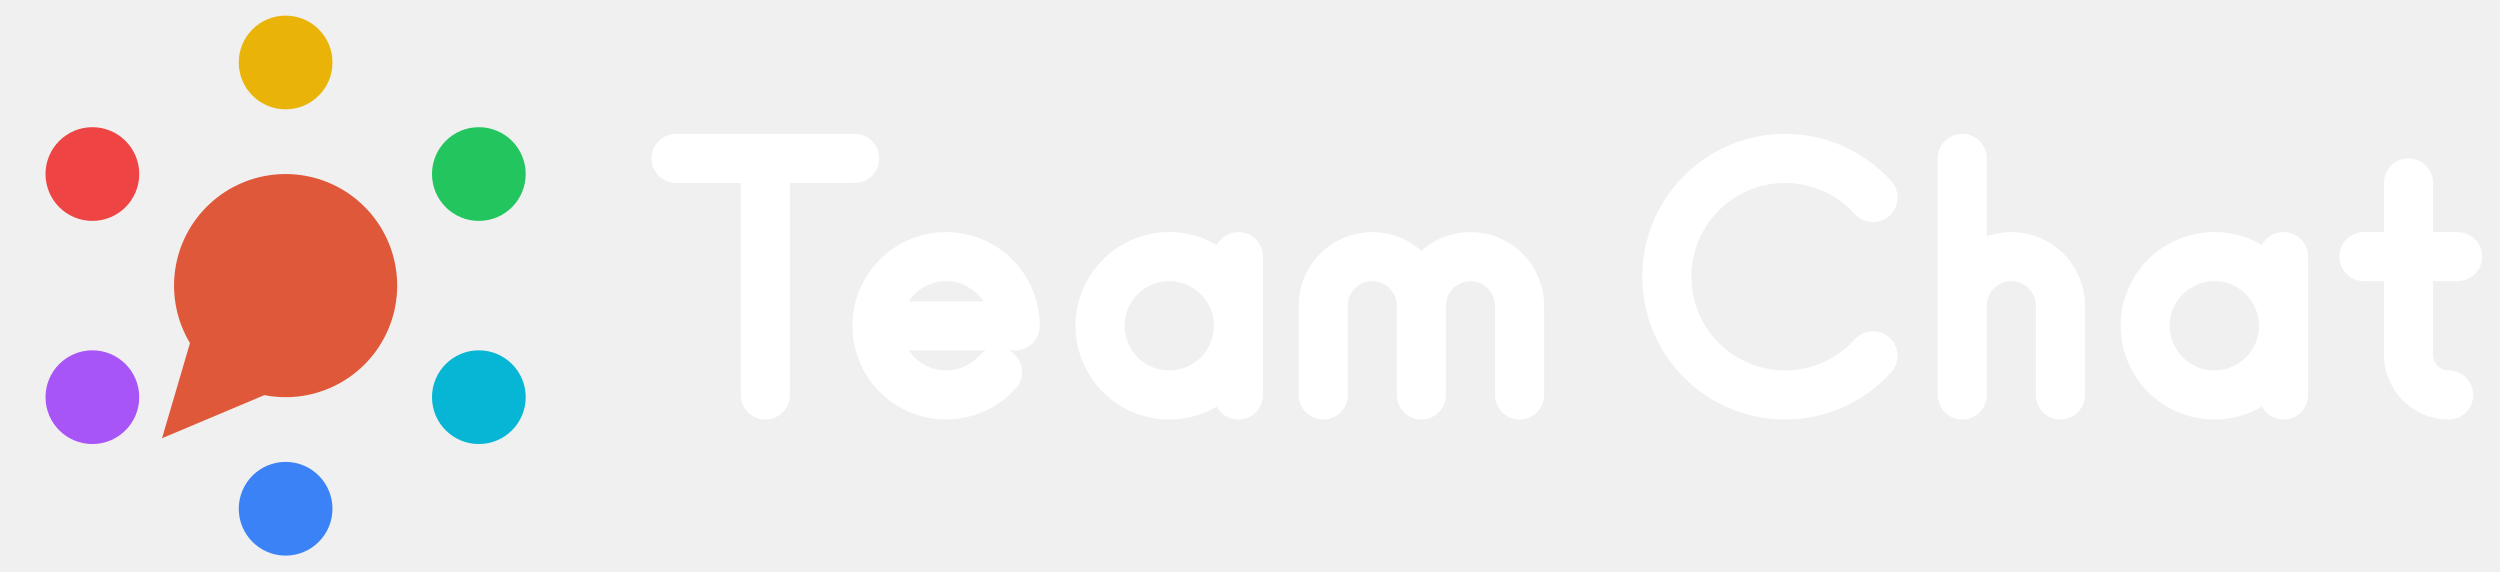
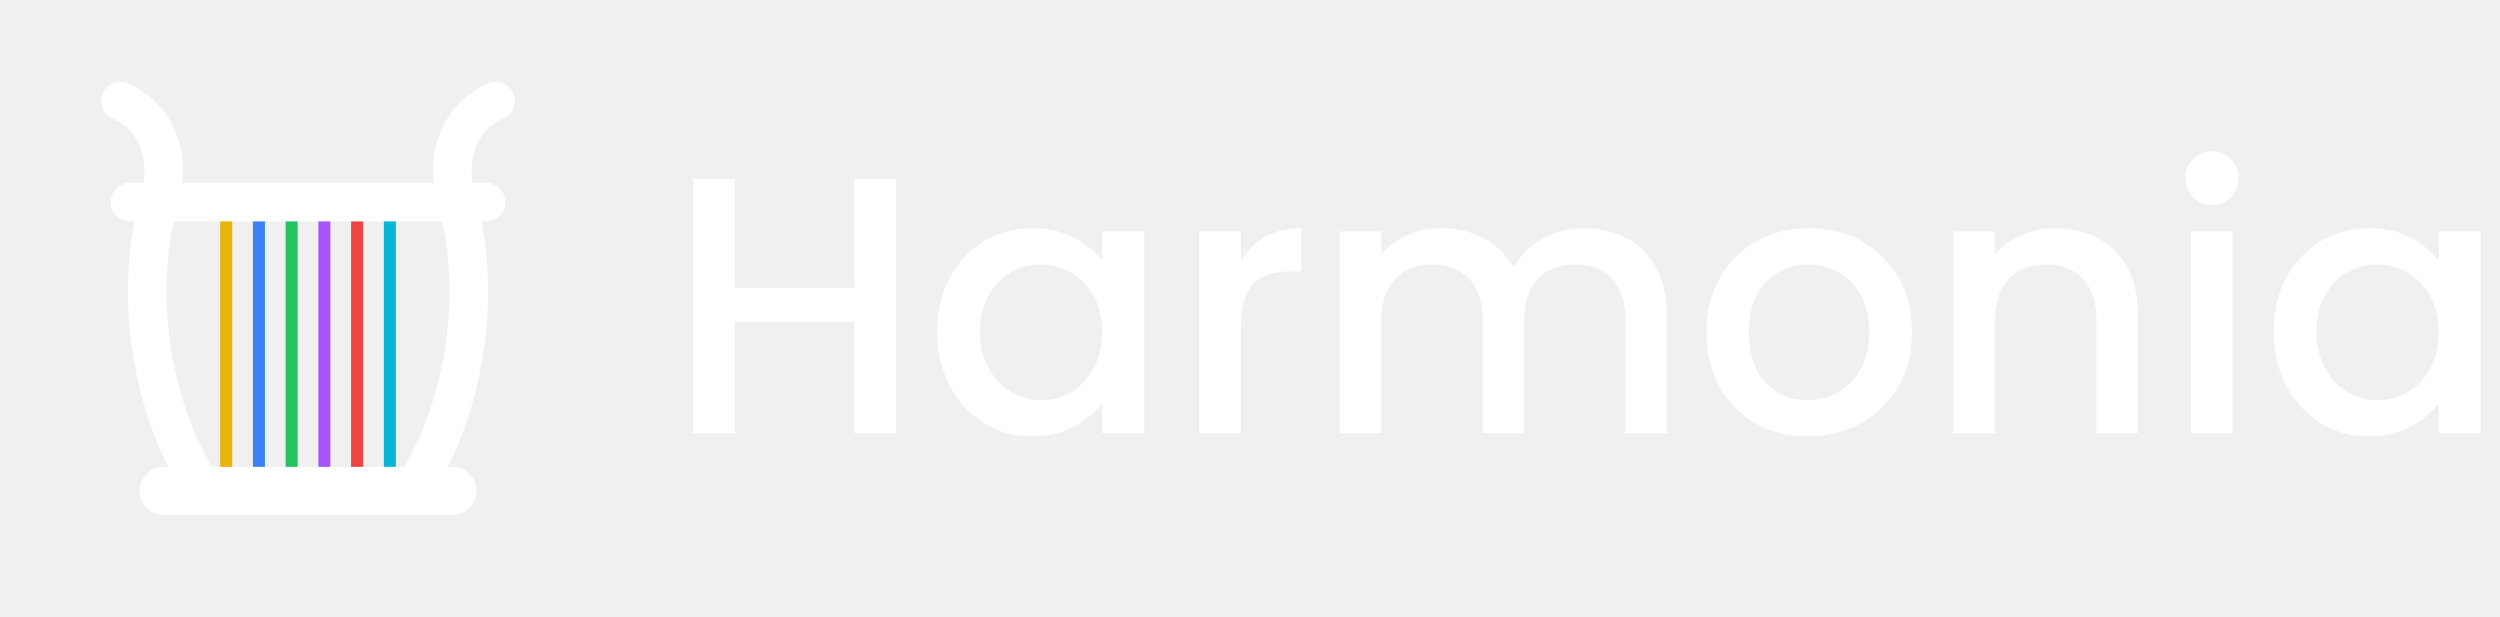
- <svg xmlns="http://www.w3.org/2000/svg" viewBox="0 0 1120.39 256" width="1120.39" height="256" role="img">
-   <path fill="#E0583A" d="M85.14 153.75 L72.62 196.39 L118.46 177.08 A50 50 0 1 0 85.14 153.75 Z" />
-   <path fill="#EAB308" d="M149 28 A21 21 0 1 1 107 28 A21 21 0 1 1 149 28 Z" />
-   <path fill="#22C55E" d="M235.6 78 A21 21 0 1 1 193.6 78 A21 21 0 1 1 235.6 78 Z" />
-   <path fill="#06B6D4" d="M235.6 178 A21 21 0 1 1 193.6 178 A21 21 0 1 1 235.6 178 Z" />
-   <path fill="#3B82F6" d="M149 228 A21 21 0 1 1 107 228 A21 21 0 1 1 149 228 Z" />
-   <path fill="#A855F7" d="M62.4 178 A21 21 0 1 1 20.4 178 A21 21 0 1 1 62.4 178 Z" />
-   <path fill="#EF4444" d="M62.4 78 A21 21 0 1 1 20.4 78 A21 21 0 1 1 62.4 78 Z" />
-   <path fill="none" stroke="#FFFFFF" stroke-width="22" stroke-linecap="round" stroke-linejoin="round" d="M303 71 H383 M343 71 V177 M393 146 H455 A31 31 0 1 0 447.04 166.74 M555 146 A31 31 0 1 1 493 146 A31 31 0 1 1 555 146 M555 115 V177 M593 177 V137 A22 22 0 0 1 637 137 V177 M637 137 A22 22 0 0 1 681 137 V177 M839.39 88.54 A53 53 0 1 0 839.39 159.46 M879.39 71 V177 M879.39 137 A22 22 0 0 1 923.39 137 V177 M1023.39 146 A31 31 0 1 1 961.39 146 A31 31 0 1 1 1023.39 146 M1023.39 115 V177 M1079.39 82 V159 A18 18 0 0 0 1097.39 177 M1059.39 115 H1101.39" />
+ <svg xmlns="http://www.w3.org/2000/svg" viewBox="0 0 1038.91 256" width="1038.91" height="256" role="img">
+   <rect x="91.5" y="84" width="5" height="112" rx="2.5" fill="#EAB308" />
+   <rect x="105.1" y="84" width="5" height="112" rx="2.5" fill="#3B82F6" />
+   <rect x="118.7" y="84" width="5" height="112" rx="2.5" fill="#22C55E" />
+   <rect x="132.3" y="84" width="5" height="112" rx="2.5" fill="#A855F7" />
+   <rect x="145.9" y="84" width="5" height="112" rx="2.5" fill="#EF4444" />
+   <rect x="159.5" y="84" width="5" height="112" rx="2.5" fill="#06B6D4" />
+   <path fill="none" stroke="#FFFFFF" stroke-width="16" stroke-linecap="round" stroke-linejoin="round" d="M80 196 C62 164 56 120 66 84 C72 64 64 48 50 42 M 176 196 C 194 164 200 120 190 84 C 184 64 192 48 206 42 M54 84 H202" />
+   <rect x="58" y="194" width="140" height="20" rx="10.0" fill="#FFFFFF" />
+   <path fill="#FFFFFF" transform="translate(276.59 0)" d="M95.81 74.3L95.81 180L78.47 180L78.47 133.77L28.74 133.77L28.74 180L11.41 180L11.41 74.3L28.74 74.3L28.74 119.62L78.47 119.62L78.47 74.3ZM112.84 137.72Q112.84 125.1 118.09 115.37Q123.34 105.63 132.39 100.23Q141.43 94.84 152.38 94.84Q162.27 94.84 169.65 98.71Q177.02 102.59 181.43 108.37L181.43 96.2L198.92 96.2L198.92 180L181.43 180L181.43 167.53Q177.02 173.46 169.42 177.41Q161.81 181.37 152.08 181.37Q141.28 181.37 132.31 175.82Q123.34 170.27 118.09 160.31Q112.84 150.34 112.84 137.72ZM181.43 138.03Q181.43 129.36 177.86 122.97Q174.28 116.58 168.51 113.24Q162.73 109.89 156.03 109.89Q149.34 109.89 143.56 113.16Q137.78 116.43 134.21 122.74Q130.64 129.05 130.64 137.72Q130.64 146.39 134.21 152.93Q137.78 159.47 143.64 162.89Q149.49 166.31 156.03 166.31Q162.73 166.31 168.51 162.97Q174.28 159.62 177.86 153.16Q181.43 146.69 181.43 138.03ZM239.07 108.37Q242.87 101.98 249.18 98.41Q255.49 94.84 264.16 94.84L264.16 112.78L259.75 112.78Q249.56 112.78 244.32 117.95Q239.07 123.12 239.07 135.9L239.07 180L221.73 180L221.73 96.2L239.07 96.2L239.07 108.37ZM381.57 94.84Q391.45 94.84 399.29 98.94Q407.12 103.05 411.61 111.11Q416.09 119.17 416.09 130.57L416.09 180L398.91 180L398.91 133.16Q398.91 121.91 393.28 115.9Q387.65 109.89 377.92 109.89Q368.19 109.89 362.48 115.9Q356.78 121.91 356.78 133.16L356.78 180L339.6 180L339.6 133.16Q339.6 121.91 333.97 115.9Q328.34 109.89 318.61 109.89Q308.88 109.89 303.17 115.9Q297.47 121.91 297.47 133.16L297.47 180L280.13 180L280.13 96.2L297.47 96.2L297.47 105.78Q301.73 100.61 308.27 97.72Q314.81 94.84 322.26 94.84Q332.3 94.84 340.2 99.09Q348.11 103.35 352.37 111.41Q356.17 103.81 364.23 99.32Q372.29 94.84 381.57 94.84ZM474.49 181.37Q462.63 181.37 453.05 175.97Q443.47 170.57 437.99 160.76Q432.52 150.95 432.52 138.03Q432.52 125.25 438.14 115.37Q443.77 105.48 453.5 100.16Q463.24 94.84 475.25 94.84Q487.27 94.84 497 100.16Q506.73 105.48 512.36 115.37Q517.99 125.25 517.99 138.03Q517.99 150.8 512.21 160.69Q506.43 170.57 496.47 175.97Q486.51 181.37 474.49 181.37ZM474.49 166.31Q481.18 166.31 487.04 163.12Q492.89 159.93 496.54 153.54Q500.19 147.15 500.19 138.03Q500.19 128.9 496.69 122.59Q493.2 116.28 487.42 113.08Q481.64 109.89 474.95 109.89Q468.26 109.89 462.55 113.08Q456.85 116.28 453.5 122.59Q450.16 128.9 450.16 138.03Q450.16 151.56 457.08 158.94Q464 166.31 474.49 166.31ZM577.45 94.84Q587.33 94.84 595.17 98.94Q603 103.05 607.41 111.11Q611.82 119.17 611.82 130.57L611.82 180L594.63 180L594.63 133.16Q594.63 121.91 589.01 115.9Q583.38 109.89 573.65 109.89Q563.91 109.89 558.21 115.9Q552.51 121.91 552.51 133.16L552.51 180L535.17 180L535.17 96.2L552.51 96.2L552.51 105.78Q556.77 100.61 563.38 97.72Q570 94.84 577.45 94.84ZM642.69 85.1Q637.98 85.1 634.78 81.91Q631.59 78.71 631.59 74Q631.59 69.29 634.78 66.09Q637.98 62.9 642.69 62.9Q647.25 62.9 650.45 66.09Q653.64 69.29 653.64 74Q653.64 78.71 650.45 81.91Q647.25 85.1 642.69 85.1ZM651.21 96.2L651.21 180L633.87 180L633.87 96.2ZM668.24 137.72Q668.24 125.1 673.49 115.37Q678.73 105.63 687.78 100.23Q696.83 94.84 707.78 94.84Q717.67 94.84 725.04 98.71Q732.42 102.59 736.83 108.37L736.83 96.2L754.32 96.2L754.32 180L736.83 180L736.83 167.53Q732.42 173.46 724.81 177.41Q717.21 181.37 707.48 181.37Q696.68 181.37 687.71 175.82Q678.73 170.27 673.49 160.31Q668.24 150.34 668.24 137.72ZM736.83 138.03Q736.83 129.36 733.26 122.97Q729.68 116.58 723.9 113.24Q718.12 109.89 711.43 109.89Q704.74 109.89 698.96 113.16Q693.18 116.43 689.61 122.74Q686.03 129.05 686.03 137.72Q686.03 146.39 689.61 152.93Q693.18 159.47 699.04 162.89Q704.89 166.31 711.43 166.31Q718.12 166.31 723.9 162.97Q729.68 159.62 733.26 153.16Q736.83 146.69 736.83 138.03Z" />
</svg>
